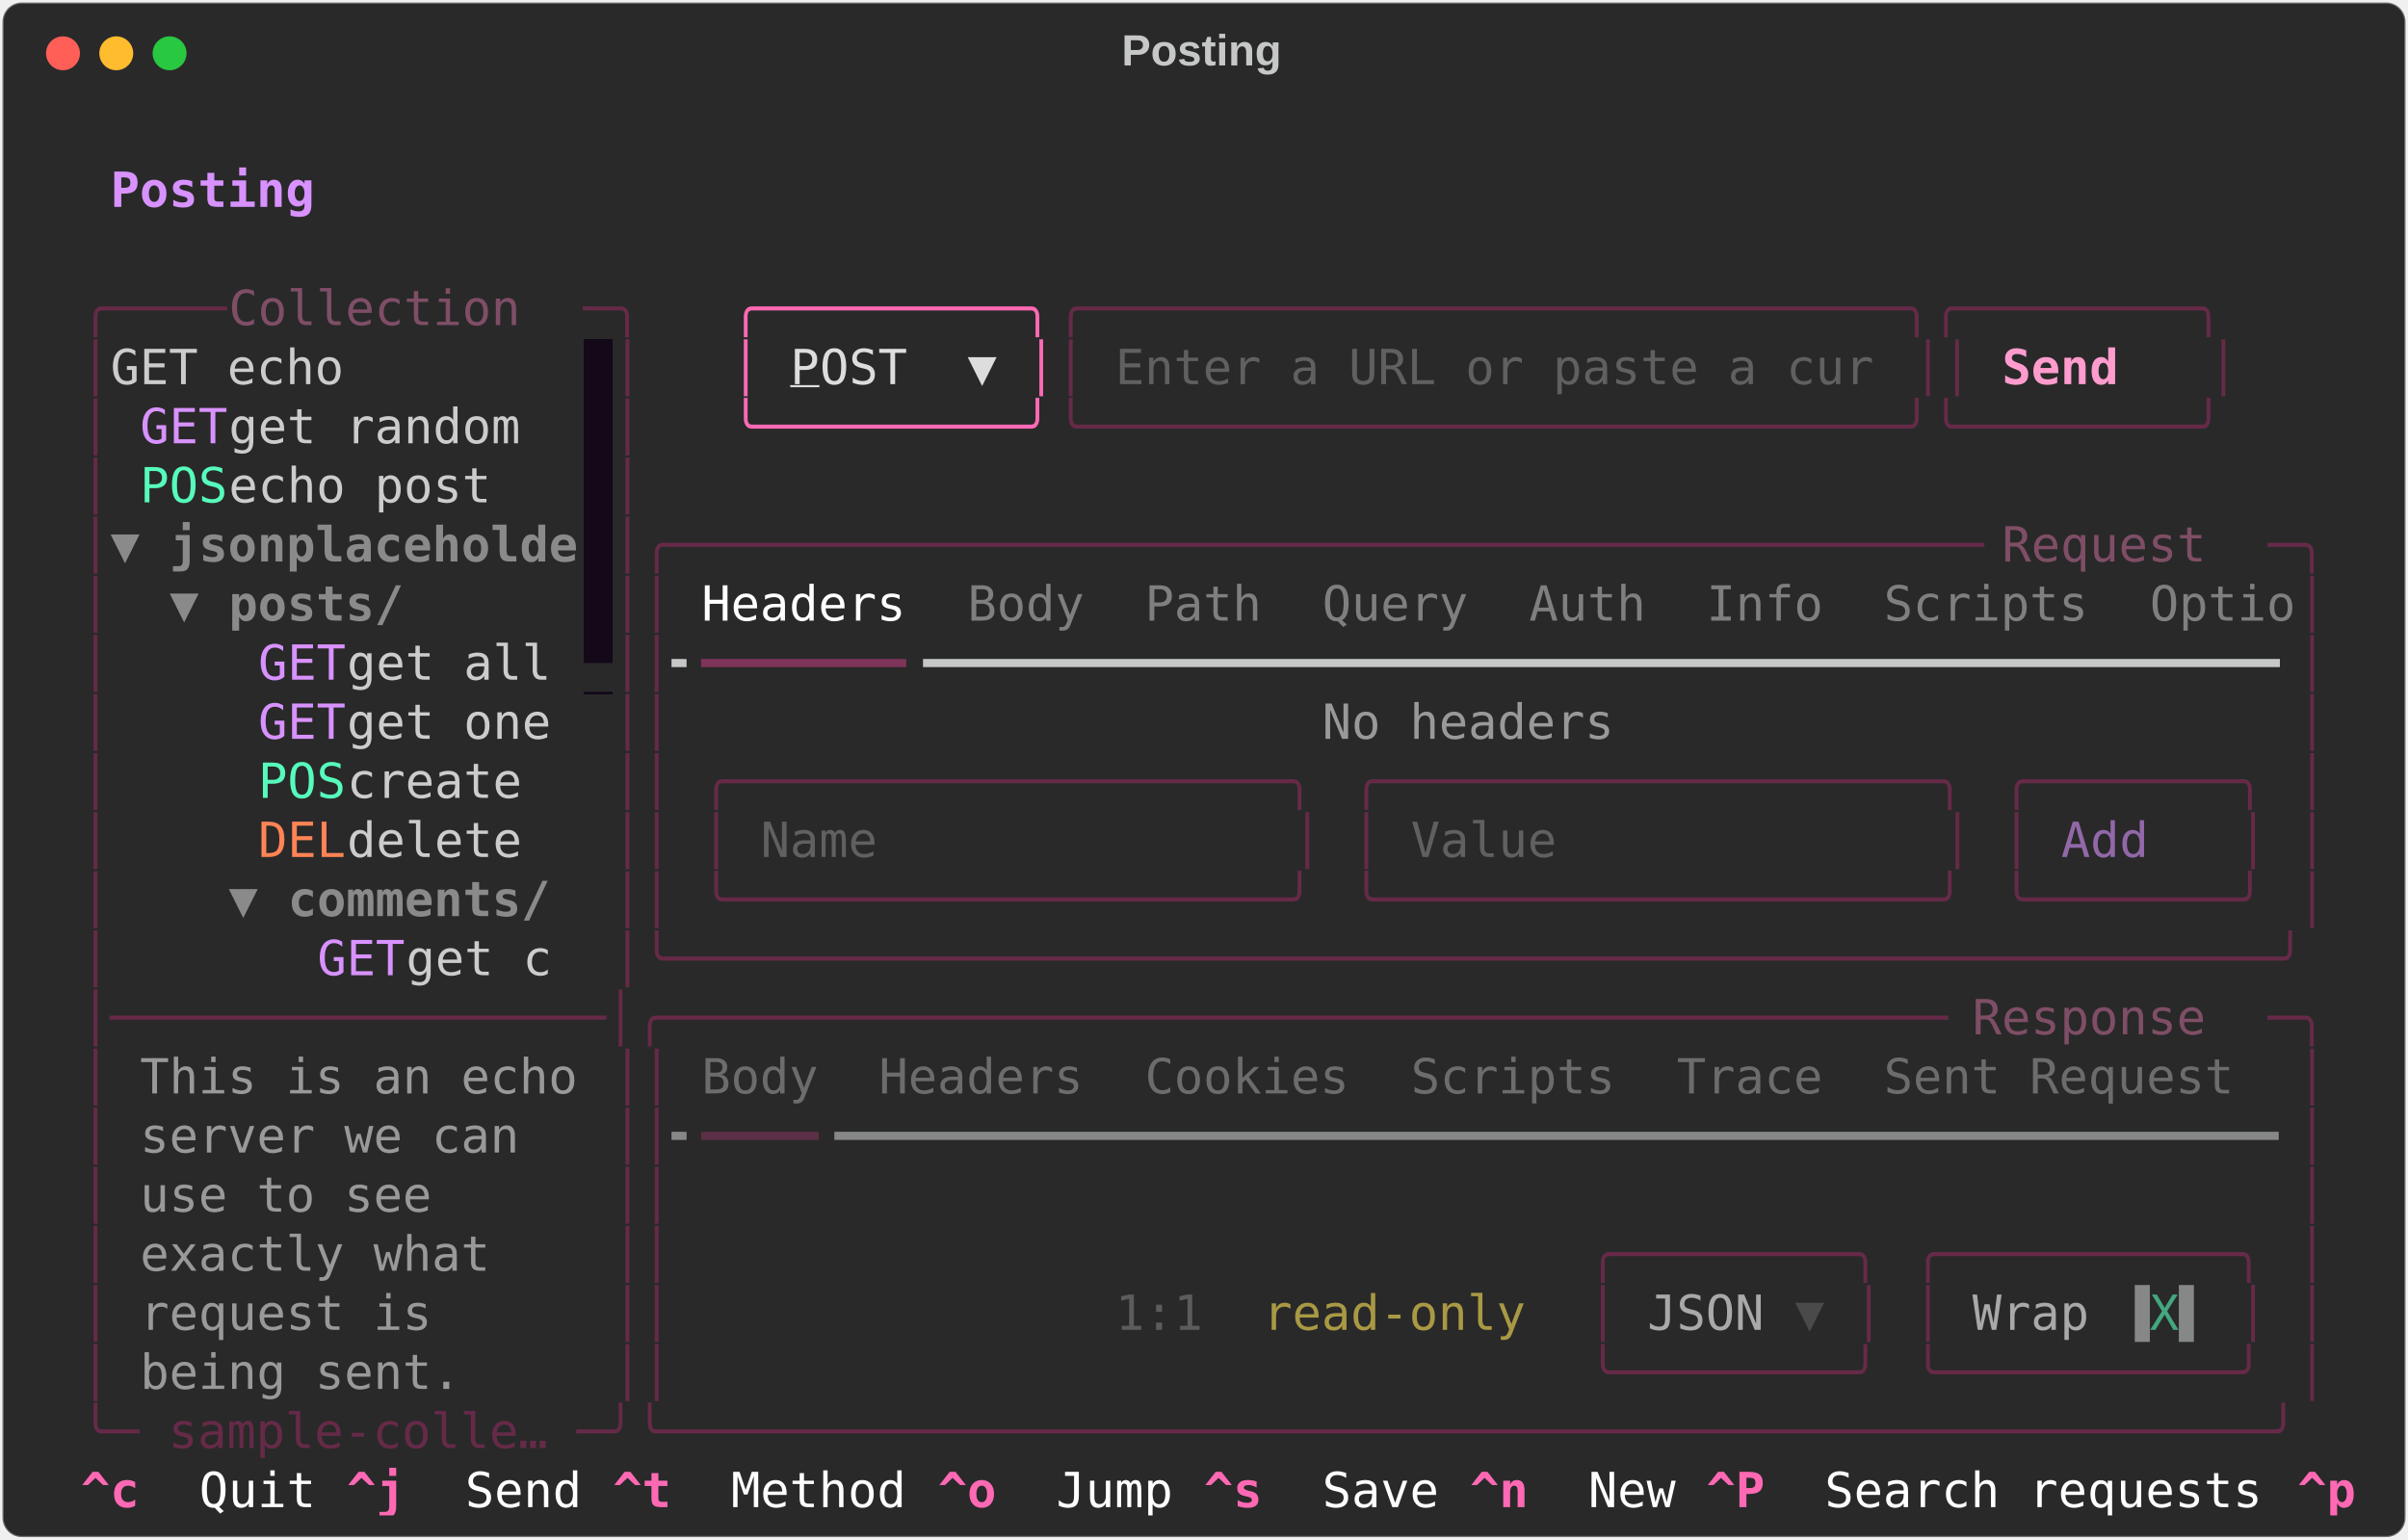
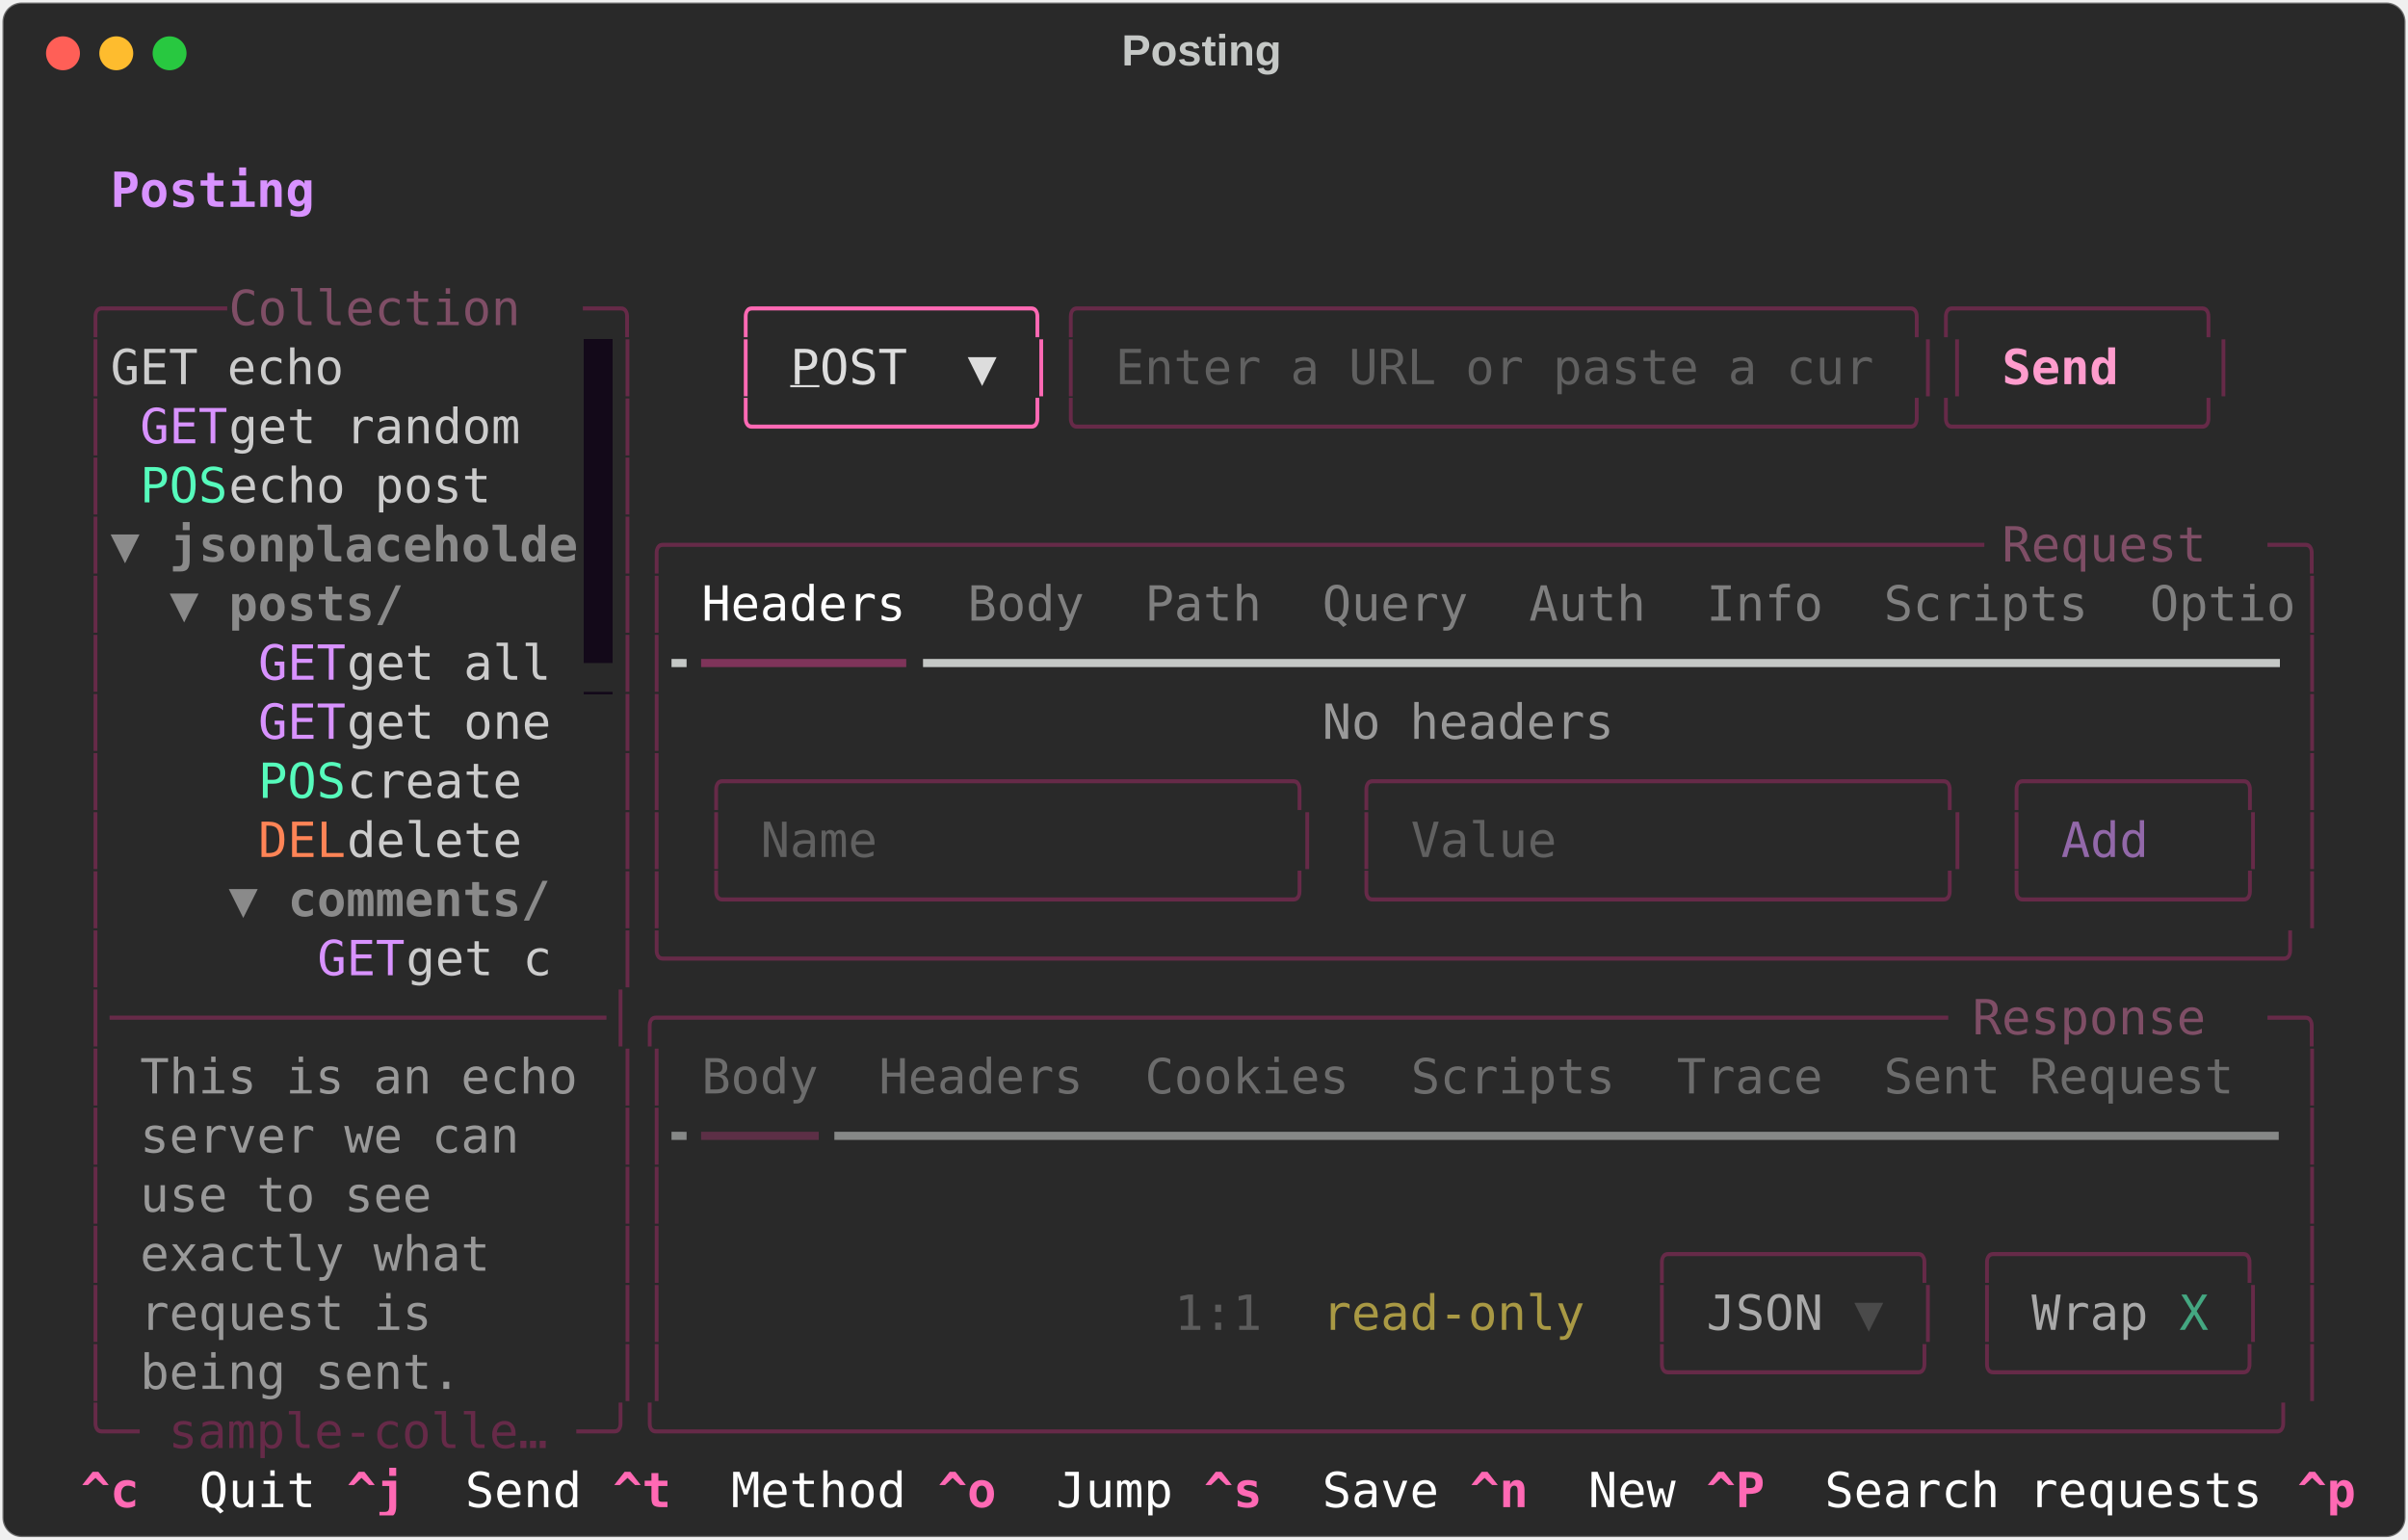
<svg xmlns="http://www.w3.org/2000/svg" class="rich-terminal" viewBox="0 0 994 635.6">
  <style>

    @font-face {
        font-family: "Fira Code";
        src: local("FiraCode-Regular"),
                url("https://cdnjs.cloudflare.com/ajax/libs/firacode/6.2.0/woff2/FiraCode-Regular.woff2") format("woff2"),
                url("https://cdnjs.cloudflare.com/ajax/libs/firacode/6.2.0/woff/FiraCode-Regular.woff") format("woff");
        font-style: normal;
        font-weight: 400;
    }
    @font-face {
        font-family: "Fira Code";
        src: local("FiraCode-Bold"),
                url("https://cdnjs.cloudflare.com/ajax/libs/firacode/6.2.0/woff2/FiraCode-Bold.woff2") format("woff2"),
                url("https://cdnjs.cloudflare.com/ajax/libs/firacode/6.2.0/woff/FiraCode-Bold.woff") format("woff");
        font-style: bold;
        font-weight: 700;
    }

    .terminal-matrix {
        font-family: Fira Code, monospace;
        font-size: 20px;
        line-height: 24.4px;
        font-variant-east-asian: full-width;
    }

    .terminal-title {
        font-size: 18px;
        font-weight: bold;
        font-family: arial;
    }

    .terminal-r1 { fill: #c5c8c6 }
.terminal-r2 { fill: #d892ff;font-weight: bold }
.terminal-r3 { fill: #662a48 }
.terminal-r4 { fill: #7f4e66 }
.terminal-r5 { fill: #ff69b4 }
.terminal-r6 { fill: #cccccc }
.terminal-r7 { fill: #292929 }
.terminal-r8 { fill: #dddddd;text-decoration: underline; }
.terminal-r9 { fill: #dddddd }
.terminal-r10 { fill: #606060 }
.terminal-r11 { fill: #ff9ccd;font-weight: bold }
.terminal-r12 { fill: #d892ff }
.terminal-r13 { fill: #56fbbc }
.terminal-r14 { fill: #999999 }
.terminal-r15 { fill: #8a8a8a }
.terminal-r16 { fill: #8a8a8a;font-weight: bold }
.terminal-r17 { fill: #ffffff }
.terminal-r18 { fill: #7f7f7f }
.terminal-r19 { fill: #7f345a }
.terminal-r20 { fill: #ff8456 }
.terminal-r21 { fill: #9268a9 }
.terminal-r22 { fill: #6c6c6c }
.terminal-r23 { fill: #868887 }
.terminal-r24 { fill: #5c2f46 }
.terminal-r25 { fill: #5c5c5c }
.terminal-r26 { fill: #a99944 }
.terminal-r27 { fill: #a9a9a9 }
.terminal-r28 { fill: #4a4a4a }
.terminal-r29 { fill: #44a781 }
.terminal-r30 { fill: #ff69b4;font-weight: bold }
    </style>
  <defs>
    <clipPath id="terminal-clip-terminal">
      <rect x="0" y="0" width="975.0" height="584.6" />
    </clipPath>
    <clipPath id="terminal-line-0">
      <rect x="0" y="1.5" width="976" height="24.65" />
    </clipPath>
    <clipPath id="terminal-line-1">
      <rect x="0" y="25.9" width="976" height="24.65" />
    </clipPath>
    <clipPath id="terminal-line-2">
      <rect x="0" y="50.3" width="976" height="24.65" />
    </clipPath>
    <clipPath id="terminal-line-3">
      <rect x="0" y="74.7" width="976" height="24.65" />
    </clipPath>
    <clipPath id="terminal-line-4">
      <rect x="0" y="99.1" width="976" height="24.65" />
    </clipPath>
    <clipPath id="terminal-line-5">
      <rect x="0" y="123.5" width="976" height="24.65" />
    </clipPath>
    <clipPath id="terminal-line-6">
      <rect x="0" y="147.9" width="976" height="24.65" />
    </clipPath>
    <clipPath id="terminal-line-7">
      <rect x="0" y="172.3" width="976" height="24.65" />
    </clipPath>
    <clipPath id="terminal-line-8">
      <rect x="0" y="196.7" width="976" height="24.65" />
    </clipPath>
    <clipPath id="terminal-line-9">
      <rect x="0" y="221.1" width="976" height="24.65" />
    </clipPath>
    <clipPath id="terminal-line-10">
      <rect x="0" y="245.5" width="976" height="24.65" />
    </clipPath>
    <clipPath id="terminal-line-11">
      <rect x="0" y="269.9" width="976" height="24.65" />
    </clipPath>
    <clipPath id="terminal-line-12">
      <rect x="0" y="294.3" width="976" height="24.65" />
    </clipPath>
    <clipPath id="terminal-line-13">
      <rect x="0" y="318.7" width="976" height="24.65" />
    </clipPath>
    <clipPath id="terminal-line-14">
      <rect x="0" y="343.1" width="976" height="24.65" />
    </clipPath>
    <clipPath id="terminal-line-15">
      <rect x="0" y="367.5" width="976" height="24.65" />
    </clipPath>
    <clipPath id="terminal-line-16">
      <rect x="0" y="391.9" width="976" height="24.65" />
    </clipPath>
    <clipPath id="terminal-line-17">
      <rect x="0" y="416.3" width="976" height="24.65" />
    </clipPath>
    <clipPath id="terminal-line-18">
      <rect x="0" y="440.7" width="976" height="24.65" />
    </clipPath>
    <clipPath id="terminal-line-19">
      <rect x="0" y="465.1" width="976" height="24.65" />
    </clipPath>
    <clipPath id="terminal-line-20">
      <rect x="0" y="489.5" width="976" height="24.65" />
    </clipPath>
    <clipPath id="terminal-line-21">
      <rect x="0" y="513.9" width="976" height="24.65" />
    </clipPath>
    <clipPath id="terminal-line-22">
      <rect x="0" y="538.3" width="976" height="24.65" />
    </clipPath>
  </defs>
  <rect fill="#292929" stroke="rgba(255,255,255,0.35)" stroke-width="1" x="1" y="1" width="992" height="633.6" rx="8" />
  <text class="terminal-title" fill="#c5c8c6" text-anchor="middle" x="496" y="27">Posting</text>
  <g transform="translate(26,22)">
    <circle cx="0" cy="0" r="7" fill="#ff5f57" />
    <circle cx="22" cy="0" r="7" fill="#febc2e" />
    <circle cx="44" cy="0" r="7" fill="#28c840" />
  </g>
  <g transform="translate(9, 41)" clip-path="url(#terminal-clip-terminal)">
    <rect fill="#130919" x="231.8" y="99.1" width="12.2" height="24.65" shape-rendering="crispEdges" />
    <rect fill="#130919" x="231.8" y="123.5" width="12.2" height="24.65" shape-rendering="crispEdges" />
    <rect fill="#130919" x="231.8" y="147.9" width="12.2" height="24.65" shape-rendering="crispEdges" />
    <rect fill="#130919" x="231.8" y="172.3" width="12.2" height="24.65" shape-rendering="crispEdges" />
    <rect fill="#130919" x="231.8" y="196.7" width="12.2" height="24.65" shape-rendering="crispEdges" />
    <rect fill="#130919" x="231.8" y="221.1" width="12.2" height="24.65" shape-rendering="crispEdges" />
    <g class="terminal-matrix">
      <text class="terminal-r1" x="976" y="20" textLength="12.2" clip-path="url(#terminal-line-0)">
</text>
      <text class="terminal-r2" x="36.6" y="44.4" textLength="85.4" clip-path="url(#terminal-line-1)">Posting</text>
      <text class="terminal-r1" x="976" y="44.4" textLength="12.2" clip-path="url(#terminal-line-1)">
</text>
      <text class="terminal-r1" x="976" y="68.8" textLength="12.2" clip-path="url(#terminal-line-2)">
</text>
      <text class="terminal-r3" x="24.4" y="93.2" textLength="61" clip-path="url(#terminal-line-3)">╭────</text>
      <text class="terminal-r4" x="85.4" y="93.2" textLength="146.4" clip-path="url(#terminal-line-3)"> Collection </text>
      <text class="terminal-r3" x="231.8" y="93.2" textLength="24.4" clip-path="url(#terminal-line-3)">─╮</text>
      <text class="terminal-r5" x="292.8" y="93.2" textLength="134.2" clip-path="url(#terminal-line-3)">╭─────────╮</text>
      <text class="terminal-r3" x="427" y="93.2" textLength="488" clip-path="url(#terminal-line-3)">╭────────────────────────────╮╭────────╮</text>
      <text class="terminal-r1" x="976" y="93.2" textLength="12.2" clip-path="url(#terminal-line-3)">
</text>
      <text class="terminal-r3" x="24.4" y="117.6" textLength="12.2" clip-path="url(#terminal-line-4)">│</text>
      <text class="terminal-r6" x="36.6" y="117.6" textLength="109.8" clip-path="url(#terminal-line-4)"> GET echo</text>
      <text class="terminal-r3" x="244" y="117.6" textLength="12.2" clip-path="url(#terminal-line-4)">│</text>
      <text class="terminal-r5" x="292.8" y="117.6" textLength="12.2" clip-path="url(#terminal-line-4)">│</text>
      <text class="terminal-r8" x="317.2" y="117.6" textLength="12.2" clip-path="url(#terminal-line-4)">P</text>
      <text class="terminal-r9" x="329.4" y="117.6" textLength="36.6" clip-path="url(#terminal-line-4)">OST</text>
      <text class="terminal-r9" x="390.4" y="117.6" textLength="12.2" clip-path="url(#terminal-line-4)">▼</text>
      <text class="terminal-r5" x="414.8" y="117.6" textLength="12.2" clip-path="url(#terminal-line-4)">│</text>
      <text class="terminal-r3" x="427" y="117.6" textLength="12.2" clip-path="url(#terminal-line-4)">│</text>
      <text class="terminal-r10" x="451.4" y="117.6" textLength="317.2" clip-path="url(#terminal-line-4)">Enter a URL or paste a cur</text>
      <text class="terminal-r3" x="780.8" y="117.6" textLength="24.4" clip-path="url(#terminal-line-4)">││</text>
      <text class="terminal-r11" x="817.4" y="117.6" textLength="73.2" clip-path="url(#terminal-line-4)"> Send </text>
      <text class="terminal-r3" x="902.8" y="117.6" textLength="12.2" clip-path="url(#terminal-line-4)">│</text>
      <text class="terminal-r1" x="976" y="117.6" textLength="12.2" clip-path="url(#terminal-line-4)">
</text>
      <text class="terminal-r3" x="24.4" y="142" textLength="12.2" clip-path="url(#terminal-line-5)">│</text>
      <text class="terminal-r12" x="48.8" y="142" textLength="36.6" clip-path="url(#terminal-line-5)">GET</text>
      <text class="terminal-r6" x="85.4" y="142" textLength="146.4" clip-path="url(#terminal-line-5)"> get random </text>
      <text class="terminal-r3" x="244" y="142" textLength="12.2" clip-path="url(#terminal-line-5)">│</text>
      <text class="terminal-r5" x="292.8" y="142" textLength="134.2" clip-path="url(#terminal-line-5)">╰─────────╯</text>
      <text class="terminal-r3" x="427" y="142" textLength="488" clip-path="url(#terminal-line-5)">╰────────────────────────────╯╰────────╯</text>
      <text class="terminal-r1" x="976" y="142" textLength="12.2" clip-path="url(#terminal-line-5)">
</text>
      <text class="terminal-r3" x="24.4" y="166.4" textLength="12.2" clip-path="url(#terminal-line-6)">│</text>
      <text class="terminal-r13" x="48.8" y="166.4" textLength="36.6" clip-path="url(#terminal-line-6)">POS</text>
      <text class="terminal-r6" x="85.4" y="166.4" textLength="122" clip-path="url(#terminal-line-6)"> echo post</text>
      <text class="terminal-r3" x="244" y="166.4" textLength="12.2" clip-path="url(#terminal-line-6)">│</text>
      <text class="terminal-r1" x="976" y="166.4" textLength="12.2" clip-path="url(#terminal-line-6)">
</text>
      <text class="terminal-r3" x="24.4" y="190.8" textLength="12.2" clip-path="url(#terminal-line-7)">│</text>
      <text class="terminal-r15" x="36.6" y="190.8" textLength="24.4" clip-path="url(#terminal-line-7)">▼ </text>
      <text class="terminal-r16" x="61" y="190.8" textLength="170.8" clip-path="url(#terminal-line-7)">jsonplaceholde</text>
      <text class="terminal-r3" x="244" y="190.8" textLength="573.4" clip-path="url(#terminal-line-7)">│╭─────────────────────────────────────────────</text>
      <text class="terminal-r4" x="817.4" y="190.8" textLength="109.8" clip-path="url(#terminal-line-7)"> Request </text>
      <text class="terminal-r3" x="927.2" y="190.8" textLength="24.4" clip-path="url(#terminal-line-7)">─╮</text>
      <text class="terminal-r1" x="976" y="190.8" textLength="12.2" clip-path="url(#terminal-line-7)">
</text>
      <text class="terminal-r3" x="24.4" y="215.2" textLength="12.2" clip-path="url(#terminal-line-8)">│</text>
      <text class="terminal-r15" x="61" y="215.2" textLength="24.4" clip-path="url(#terminal-line-8)">▼ </text>
      <text class="terminal-r16" x="85.4" y="215.2" textLength="73.2" clip-path="url(#terminal-line-8)">posts/</text>
      <text class="terminal-r3" x="244" y="215.2" textLength="24.4" clip-path="url(#terminal-line-8)">││</text>
      <text class="terminal-r17" x="280.6" y="215.2" textLength="85.4" clip-path="url(#terminal-line-8)">Headers</text>
      <text class="terminal-r18" x="390.4" y="215.2" textLength="48.8" clip-path="url(#terminal-line-8)">Body</text>
      <text class="terminal-r18" x="463.6" y="215.2" textLength="48.8" clip-path="url(#terminal-line-8)">Path</text>
      <text class="terminal-r18" x="536.8" y="215.2" textLength="61" clip-path="url(#terminal-line-8)">Query</text>
      <text class="terminal-r18" x="622.2" y="215.2" textLength="48.8" clip-path="url(#terminal-line-8)">Auth</text>
      <text class="terminal-r18" x="695.4" y="215.2" textLength="48.8" clip-path="url(#terminal-line-8)">Info</text>
      <text class="terminal-r18" x="768.6" y="215.2" textLength="85.4" clip-path="url(#terminal-line-8)">Scripts</text>
      <text class="terminal-r18" x="878.4" y="215.2" textLength="61" clip-path="url(#terminal-line-8)">Optio</text>
      <text class="terminal-r3" x="939.4" y="215.2" textLength="12.2" clip-path="url(#terminal-line-8)">│</text>
      <text class="terminal-r1" x="976" y="215.2" textLength="12.2" clip-path="url(#terminal-line-8)">
</text>
      <text class="terminal-r3" x="24.4" y="239.6" textLength="12.2" clip-path="url(#terminal-line-9)">│</text>
      <text class="terminal-r12" x="97.6" y="239.6" textLength="36.6" clip-path="url(#terminal-line-9)">GET</text>
      <text class="terminal-r6" x="134.2" y="239.6" textLength="97.6" clip-path="url(#terminal-line-9)"> get all</text>
      <text class="terminal-r7" x="231.8" y="239.6" textLength="12.2" clip-path="url(#terminal-line-9)">▄</text>
      <text class="terminal-r3" x="244" y="239.6" textLength="24.4" clip-path="url(#terminal-line-9)">││</text>
      <text class="terminal-r1" x="268.4" y="239.6" textLength="12.2" clip-path="url(#terminal-line-9)">╸</text>
      <text class="terminal-r19" x="280.6" y="239.6" textLength="85.4" clip-path="url(#terminal-line-9)">━━━━━━━</text>
      <text class="terminal-r1" x="366" y="239.6" textLength="573.4" clip-path="url(#terminal-line-9)">╺━━━━━━━━━━━━━━━━━━━━━━━━━━━━━━━━━━━━━━━━━━━━━━</text>
      <text class="terminal-r3" x="939.4" y="239.6" textLength="12.2" clip-path="url(#terminal-line-9)">│</text>
      <text class="terminal-r1" x="976" y="239.6" textLength="12.2" clip-path="url(#terminal-line-9)">
</text>
      <text class="terminal-r3" x="24.4" y="264" textLength="12.2" clip-path="url(#terminal-line-10)">│</text>
      <text class="terminal-r12" x="97.6" y="264" textLength="36.6" clip-path="url(#terminal-line-10)">GET</text>
      <text class="terminal-r6" x="134.2" y="264" textLength="97.6" clip-path="url(#terminal-line-10)"> get one</text>
      <text class="terminal-r3" x="244" y="264" textLength="24.4" clip-path="url(#terminal-line-10)">││</text>
      <text class="terminal-r14" x="536.8" y="264" textLength="122" clip-path="url(#terminal-line-10)">No headers</text>
      <text class="terminal-r3" x="939.4" y="264" textLength="12.2" clip-path="url(#terminal-line-10)">│</text>
      <text class="terminal-r1" x="976" y="264" textLength="12.2" clip-path="url(#terminal-line-10)">
</text>
      <text class="terminal-r3" x="24.4" y="288.4" textLength="12.2" clip-path="url(#terminal-line-11)">│</text>
      <text class="terminal-r13" x="97.6" y="288.4" textLength="36.6" clip-path="url(#terminal-line-11)">POS</text>
      <text class="terminal-r6" x="134.2" y="288.4" textLength="85.4" clip-path="url(#terminal-line-11)"> create</text>
      <text class="terminal-r3" x="244" y="288.4" textLength="24.4" clip-path="url(#terminal-line-11)">││</text>
      <text class="terminal-r3" x="280.6" y="288.4" textLength="256.2" clip-path="url(#terminal-line-11)">╭───────────────────╮</text>
      <text class="terminal-r3" x="549" y="288.4" textLength="256.2" clip-path="url(#terminal-line-11)">╭───────────────────╮</text>
      <text class="terminal-r3" x="817.4" y="288.4" textLength="109.8" clip-path="url(#terminal-line-11)">╭───────╮</text>
      <text class="terminal-r3" x="939.4" y="288.4" textLength="12.2" clip-path="url(#terminal-line-11)">│</text>
      <text class="terminal-r1" x="976" y="288.4" textLength="12.2" clip-path="url(#terminal-line-11)">
</text>
      <text class="terminal-r3" x="24.4" y="312.8" textLength="12.2" clip-path="url(#terminal-line-12)">│</text>
      <text class="terminal-r20" x="97.6" y="312.8" textLength="36.6" clip-path="url(#terminal-line-12)">DEL</text>
      <text class="terminal-r6" x="134.2" y="312.8" textLength="97.6" clip-path="url(#terminal-line-12)"> delete </text>
      <text class="terminal-r3" x="244" y="312.8" textLength="24.4" clip-path="url(#terminal-line-12)">││</text>
      <text class="terminal-r3" x="280.6" y="312.8" textLength="12.2" clip-path="url(#terminal-line-12)">│</text>
      <text class="terminal-r10" x="305" y="312.8" textLength="48.8" clip-path="url(#terminal-line-12)">Name</text>
      <text class="terminal-r3" x="524.6" y="312.8" textLength="12.2" clip-path="url(#terminal-line-12)">│</text>
      <text class="terminal-r3" x="549" y="312.8" textLength="12.2" clip-path="url(#terminal-line-12)">│</text>
      <text class="terminal-r10" x="573.4" y="312.8" textLength="61" clip-path="url(#terminal-line-12)">Value</text>
      <text class="terminal-r3" x="793" y="312.8" textLength="12.2" clip-path="url(#terminal-line-12)">│</text>
      <text class="terminal-r3" x="817.4" y="312.8" textLength="12.2" clip-path="url(#terminal-line-12)">│</text>
      <text class="terminal-r21" x="841.8" y="312.8" textLength="61" clip-path="url(#terminal-line-12)"> Add </text>
      <text class="terminal-r3" x="915" y="312.8" textLength="12.2" clip-path="url(#terminal-line-12)">│</text>
      <text class="terminal-r3" x="939.4" y="312.8" textLength="12.2" clip-path="url(#terminal-line-12)">│</text>
      <text class="terminal-r1" x="976" y="312.8" textLength="12.2" clip-path="url(#terminal-line-12)">
</text>
      <text class="terminal-r3" x="24.4" y="337.2" textLength="12.2" clip-path="url(#terminal-line-13)">│</text>
      <text class="terminal-r15" x="85.4" y="337.2" textLength="24.4" clip-path="url(#terminal-line-13)">▼ </text>
      <text class="terminal-r16" x="109.8" y="337.2" textLength="109.8" clip-path="url(#terminal-line-13)">comments/</text>
      <text class="terminal-r3" x="244" y="337.2" textLength="24.4" clip-path="url(#terminal-line-13)">││</text>
      <text class="terminal-r3" x="280.6" y="337.2" textLength="256.2" clip-path="url(#terminal-line-13)">╰───────────────────╯</text>
      <text class="terminal-r3" x="549" y="337.2" textLength="256.2" clip-path="url(#terminal-line-13)">╰───────────────────╯</text>
      <text class="terminal-r3" x="817.4" y="337.2" textLength="109.8" clip-path="url(#terminal-line-13)">╰───────╯</text>
      <text class="terminal-r3" x="939.4" y="337.2" textLength="12.2" clip-path="url(#terminal-line-13)">│</text>
      <text class="terminal-r1" x="976" y="337.2" textLength="12.2" clip-path="url(#terminal-line-13)">
</text>
      <text class="terminal-r3" x="24.4" y="361.6" textLength="12.2" clip-path="url(#terminal-line-14)">│</text>
      <text class="terminal-r12" x="122" y="361.6" textLength="36.6" clip-path="url(#terminal-line-14)">GET</text>
      <text class="terminal-r6" x="158.6" y="361.6" textLength="73.2" clip-path="url(#terminal-line-14)"> get c</text>
      <text class="terminal-r3" x="244" y="361.6" textLength="707.6" clip-path="url(#terminal-line-14)">│╰───────────────────────────────────────────────────────╯</text>
      <text class="terminal-r1" x="976" y="361.6" textLength="12.2" clip-path="url(#terminal-line-14)">
</text>
      <text class="terminal-r3" x="24.4" y="386" textLength="780.8" clip-path="url(#terminal-line-15)">│─────────────────│╭────────────────────────────────────────────</text>
      <text class="terminal-r4" x="805.2" y="386" textLength="122" clip-path="url(#terminal-line-15)"> Response </text>
      <text class="terminal-r3" x="927.2" y="386" textLength="24.4" clip-path="url(#terminal-line-15)">─╮</text>
      <text class="terminal-r1" x="976" y="386" textLength="12.2" clip-path="url(#terminal-line-15)">
</text>
      <text class="terminal-r3" x="24.4" y="410.4" textLength="12.2" clip-path="url(#terminal-line-16)">│</text>
      <text class="terminal-r14" x="48.8" y="410.4" textLength="183" clip-path="url(#terminal-line-16)">This is an echo</text>
      <text class="terminal-r3" x="244" y="410.4" textLength="24.4" clip-path="url(#terminal-line-16)">││</text>
      <text class="terminal-r22" x="280.6" y="410.4" textLength="48.8" clip-path="url(#terminal-line-16)">Body</text>
      <text class="terminal-r22" x="353.8" y="410.4" textLength="85.4" clip-path="url(#terminal-line-16)">Headers</text>
      <text class="terminal-r22" x="463.6" y="410.4" textLength="85.4" clip-path="url(#terminal-line-16)">Cookies</text>
      <text class="terminal-r22" x="573.4" y="410.4" textLength="85.4" clip-path="url(#terminal-line-16)">Scripts</text>
      <text class="terminal-r22" x="683.2" y="410.4" textLength="61" clip-path="url(#terminal-line-16)">Trace</text>
      <text class="terminal-r22" x="768.6" y="410.4" textLength="146.4" clip-path="url(#terminal-line-16)">Sent Request</text>
      <text class="terminal-r3" x="939.4" y="410.4" textLength="12.2" clip-path="url(#terminal-line-16)">│</text>
      <text class="terminal-r1" x="976" y="410.4" textLength="12.2" clip-path="url(#terminal-line-16)">
</text>
      <text class="terminal-r3" x="24.4" y="434.8" textLength="12.2" clip-path="url(#terminal-line-17)">│</text>
      <text class="terminal-r14" x="48.8" y="434.8" textLength="158.6" clip-path="url(#terminal-line-17)">server we can</text>
      <text class="terminal-r3" x="244" y="434.8" textLength="24.4" clip-path="url(#terminal-line-17)">││</text>
      <text class="terminal-r23" x="268.4" y="434.8" textLength="12.2" clip-path="url(#terminal-line-17)">╸</text>
      <text class="terminal-r24" x="280.6" y="434.8" textLength="48.8" clip-path="url(#terminal-line-17)">━━━━</text>
      <text class="terminal-r23" x="329.4" y="434.8" textLength="610" clip-path="url(#terminal-line-17)">╺━━━━━━━━━━━━━━━━━━━━━━━━━━━━━━━━━━━━━━━━━━━━━━━━━</text>
      <text class="terminal-r3" x="939.4" y="434.8" textLength="12.2" clip-path="url(#terminal-line-17)">│</text>
      <text class="terminal-r1" x="976" y="434.8" textLength="12.2" clip-path="url(#terminal-line-17)">
</text>
      <text class="terminal-r3" x="24.4" y="459.2" textLength="12.2" clip-path="url(#terminal-line-18)">│</text>
      <text class="terminal-r14" x="48.8" y="459.2" textLength="122" clip-path="url(#terminal-line-18)">use to see</text>
      <text class="terminal-r3" x="244" y="459.2" textLength="24.4" clip-path="url(#terminal-line-18)">││</text>
      <text class="terminal-r3" x="939.4" y="459.2" textLength="12.2" clip-path="url(#terminal-line-18)">│</text>
      <text class="terminal-r1" x="976" y="459.2" textLength="12.2" clip-path="url(#terminal-line-18)">
</text>
      <text class="terminal-r3" x="24.4" y="483.6" textLength="12.2" clip-path="url(#terminal-line-19)">│</text>
      <text class="terminal-r14" x="48.8" y="483.6" textLength="146.4" clip-path="url(#terminal-line-19)">exactly what</text>
      <text class="terminal-r3" x="244" y="483.6" textLength="24.4" clip-path="url(#terminal-line-19)">││</text>
-       <text class="terminal-r3" x="646.6" y="483.6" textLength="122" clip-path="url(#terminal-line-19)">╭────────╮</text>
-       <text class="terminal-r3" x="780.8" y="483.6" textLength="146.4" clip-path="url(#terminal-line-19)">╭──────────╮</text>
+       <text class="terminal-r3" x="671" y="483.6" textLength="122" clip-path="url(#terminal-line-19)">╭────────╮</text>
+       <text class="terminal-r3" x="805.2" y="483.6" textLength="122" clip-path="url(#terminal-line-19)">╭────────╮</text>
      <text class="terminal-r3" x="939.4" y="483.6" textLength="12.2" clip-path="url(#terminal-line-19)">│</text>
      <text class="terminal-r1" x="976" y="483.6" textLength="12.2" clip-path="url(#terminal-line-19)">
</text>
      <text class="terminal-r3" x="24.4" y="508" textLength="12.2" clip-path="url(#terminal-line-20)">│</text>
      <text class="terminal-r14" x="48.8" y="508" textLength="122" clip-path="url(#terminal-line-20)">request is</text>
      <text class="terminal-r3" x="244" y="508" textLength="24.4" clip-path="url(#terminal-line-20)">││</text>
-       <text class="terminal-r25" x="451.4" y="508" textLength="36.6" clip-path="url(#terminal-line-20)">1:1</text>
-       <text class="terminal-r26" x="512.4" y="508" textLength="109.8" clip-path="url(#terminal-line-20)">read-only</text>
-       <text class="terminal-r3" x="646.6" y="508" textLength="12.2" clip-path="url(#terminal-line-20)">│</text>
-       <text class="terminal-r27" x="671" y="508" textLength="48.8" clip-path="url(#terminal-line-20)">JSON</text>
-       <text class="terminal-r28" x="732" y="508" textLength="12.2" clip-path="url(#terminal-line-20)">▼</text>
-       <text class="terminal-r3" x="756.4" y="508" textLength="12.2" clip-path="url(#terminal-line-20)">│</text>
+       <text class="terminal-r25" x="475.8" y="508" textLength="36.6" clip-path="url(#terminal-line-20)">1:1</text>
+       <text class="terminal-r26" x="536.8" y="508" textLength="109.8" clip-path="url(#terminal-line-20)">read-only</text>
+       <text class="terminal-r3" x="671" y="508" textLength="12.2" clip-path="url(#terminal-line-20)">│</text>
+       <text class="terminal-r27" x="695.4" y="508" textLength="48.8" clip-path="url(#terminal-line-20)">JSON</text>
+       <text class="terminal-r28" x="756.4" y="508" textLength="12.2" clip-path="url(#terminal-line-20)">▼</text>
      <text class="terminal-r3" x="780.8" y="508" textLength="12.2" clip-path="url(#terminal-line-20)">│</text>
-       <text class="terminal-r27" x="805.2" y="508" textLength="48.8" clip-path="url(#terminal-line-20)">Wrap</text>
-       <text class="terminal-r23" x="866.2" y="508" textLength="12.2" clip-path="url(#terminal-line-20)">▐</text>
-       <text class="terminal-r29" x="878.4" y="508" textLength="12.2" clip-path="url(#terminal-line-20)">X</text>
-       <text class="terminal-r23" x="890.6" y="508" textLength="12.2" clip-path="url(#terminal-line-20)">▌</text>
+       <text class="terminal-r3" x="805.2" y="508" textLength="12.2" clip-path="url(#terminal-line-20)">│</text>
+       <text class="terminal-r27" x="829.6" y="508" textLength="48.8" clip-path="url(#terminal-line-20)">Wrap</text>
+       <text class="terminal-r29" x="890.6" y="508" textLength="12.2" clip-path="url(#terminal-line-20)">X</text>
      <text class="terminal-r3" x="915" y="508" textLength="12.2" clip-path="url(#terminal-line-20)">│</text>
      <text class="terminal-r3" x="939.4" y="508" textLength="12.2" clip-path="url(#terminal-line-20)">│</text>
      <text class="terminal-r1" x="976" y="508" textLength="12.2" clip-path="url(#terminal-line-20)">
</text>
      <text class="terminal-r3" x="24.4" y="532.4" textLength="12.2" clip-path="url(#terminal-line-21)">│</text>
      <text class="terminal-r14" x="48.8" y="532.4" textLength="134.2" clip-path="url(#terminal-line-21)">being sent.</text>
      <text class="terminal-r3" x="244" y="532.4" textLength="24.4" clip-path="url(#terminal-line-21)">││</text>
-       <text class="terminal-r3" x="646.6" y="532.4" textLength="122" clip-path="url(#terminal-line-21)">╰────────╯</text>
-       <text class="terminal-r3" x="780.8" y="532.4" textLength="146.4" clip-path="url(#terminal-line-21)">╰──────────╯</text>
+       <text class="terminal-r3" x="671" y="532.4" textLength="122" clip-path="url(#terminal-line-21)">╰────────╯</text>
+       <text class="terminal-r3" x="805.2" y="532.4" textLength="122" clip-path="url(#terminal-line-21)">╰────────╯</text>
      <text class="terminal-r3" x="939.4" y="532.4" textLength="12.2" clip-path="url(#terminal-line-21)">│</text>
      <text class="terminal-r1" x="976" y="532.4" textLength="12.2" clip-path="url(#terminal-line-21)">
</text>
      <text class="terminal-r3" x="24.4" y="556.8" textLength="927.2" clip-path="url(#terminal-line-22)">╰─ sample-colle… ─╯╰───────────────────────────────────────────────────────╯</text>
      <text class="terminal-r1" x="976" y="556.8" textLength="12.2" clip-path="url(#terminal-line-22)">
</text>
      <text class="terminal-r30" x="24.4" y="581.2" textLength="48.8" clip-path="url(#terminal-line-23)"> ^c </text>
      <text class="terminal-r17" x="73.2" y="581.2" textLength="61" clip-path="url(#terminal-line-23)">Quit </text>
      <text class="terminal-r30" x="134.2" y="581.2" textLength="48.8" clip-path="url(#terminal-line-23)"> ^j </text>
      <text class="terminal-r17" x="183" y="581.2" textLength="61" clip-path="url(#terminal-line-23)">Send </text>
      <text class="terminal-r30" x="244" y="581.2" textLength="48.8" clip-path="url(#terminal-line-23)"> ^t </text>
      <text class="terminal-r17" x="292.8" y="581.2" textLength="85.4" clip-path="url(#terminal-line-23)">Method </text>
      <text class="terminal-r30" x="378.2" y="581.2" textLength="48.8" clip-path="url(#terminal-line-23)"> ^o </text>
      <text class="terminal-r17" x="427" y="581.2" textLength="61" clip-path="url(#terminal-line-23)">Jump </text>
      <text class="terminal-r30" x="488" y="581.2" textLength="48.8" clip-path="url(#terminal-line-23)"> ^s </text>
      <text class="terminal-r17" x="536.8" y="581.2" textLength="61" clip-path="url(#terminal-line-23)">Save </text>
      <text class="terminal-r30" x="597.8" y="581.2" textLength="48.8" clip-path="url(#terminal-line-23)"> ^n </text>
      <text class="terminal-r17" x="646.6" y="581.2" textLength="48.8" clip-path="url(#terminal-line-23)">New </text>
      <text class="terminal-r30" x="695.4" y="581.2" textLength="48.8" clip-path="url(#terminal-line-23)"> ^P </text>
      <text class="terminal-r17" x="744.2" y="581.2" textLength="195.2" clip-path="url(#terminal-line-23)">Search requests </text>
      <text class="terminal-r30" x="939.4" y="581.2" textLength="36.6" clip-path="url(#terminal-line-23)"> ^p</text>
    </g>
  </g>
</svg>
